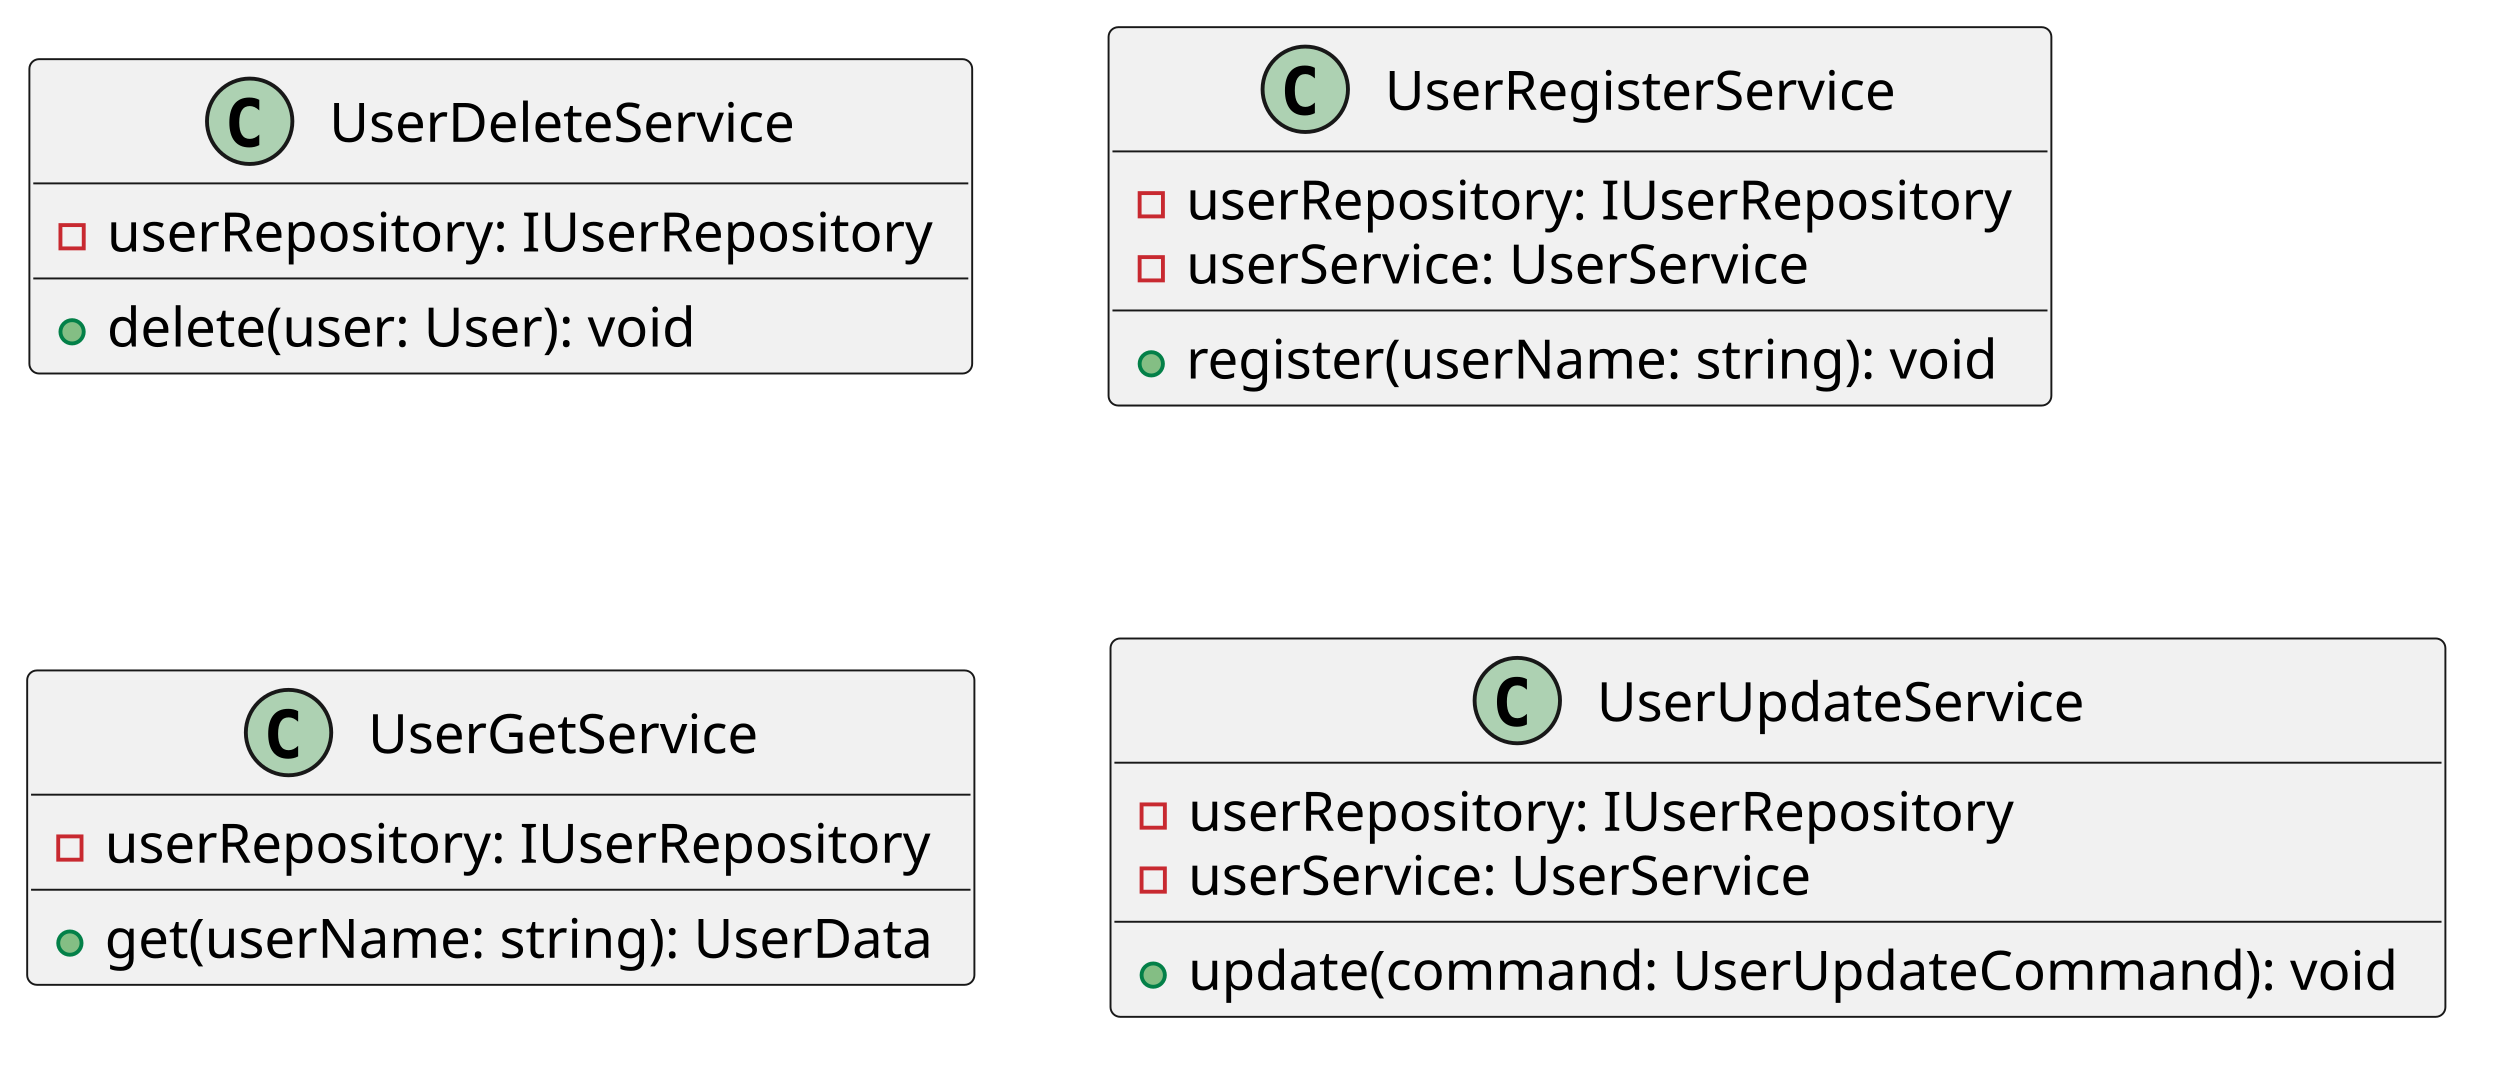
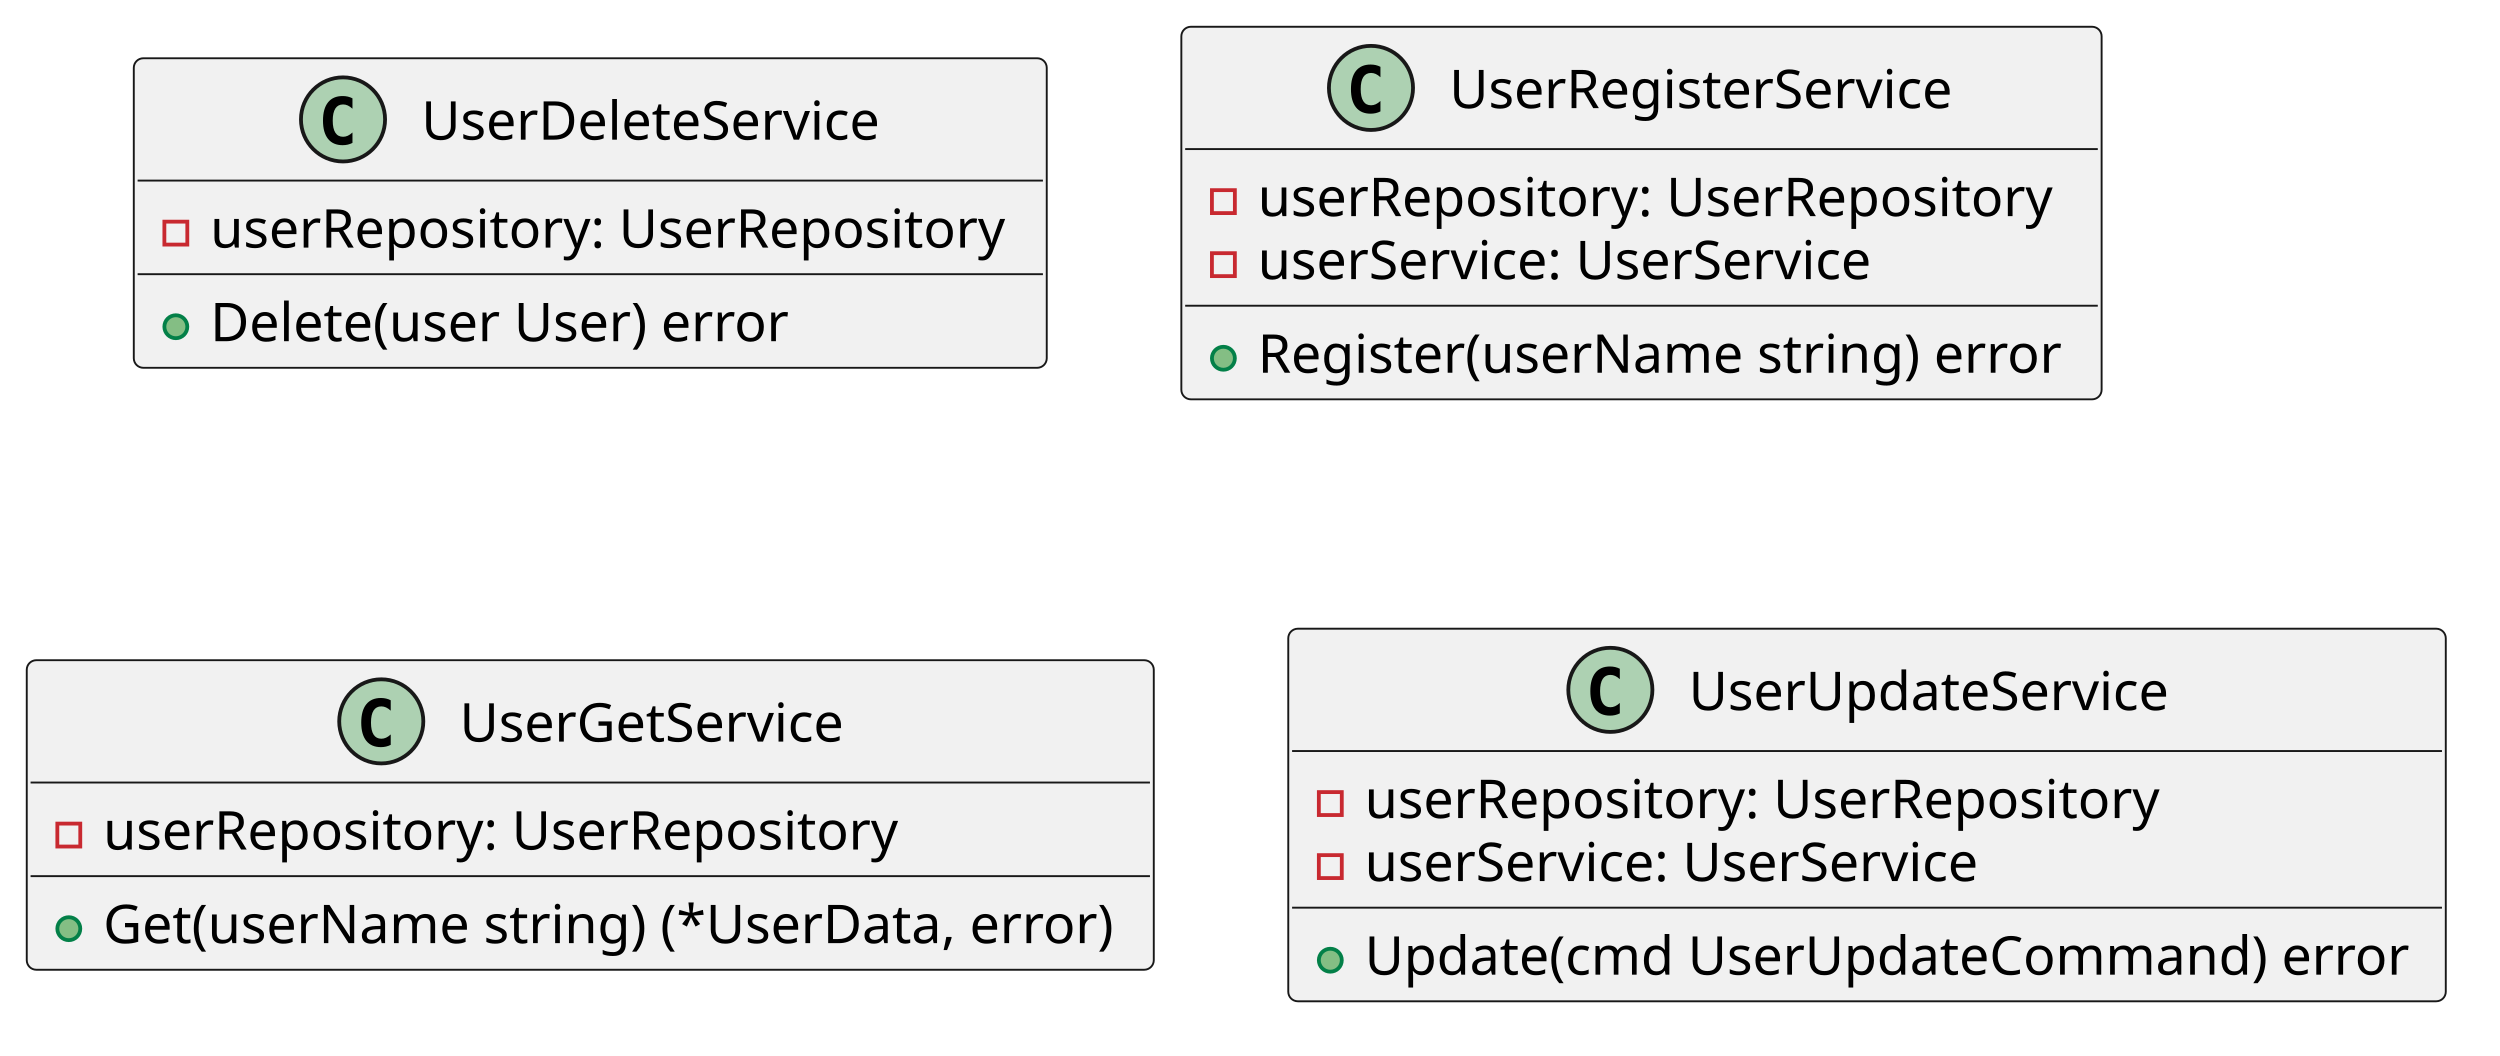
- <svg xmlns="http://www.w3.org/2000/svg" version="1.1" data-diagram-type="CLASS" style="width:644px;height:276px;background:#FFFFFF;" width="644px" height="276px" viewBox="0 0 644 276" zoomAndPan="magnify" preserveAspectRatio="none" contentStyleType="text/css">
+ <svg xmlns="http://www.w3.org/2000/svg" version="1.1" data-diagram-type="CLASS" style="width:654px;height:276px;background:#FFFFFF;" width="654px" height="276px" viewBox="0 0 654 276" zoomAndPan="magnify" preserveAspectRatio="none" contentStyleType="text/css">
  <defs />
  <g font-family="sans-serif" lengthAdjust="spacing">
    <g class="entity" data-qualified-name="UserDeleteService" id="ent0001" data-source-line="1">
-       <rect x="7.57" y="15.24" width="242.863" height="80.977" fill="#F1F1F1" style="stroke:#181818;stroke-width:0.5;" rx="2.5" ry="2.5" />
-       <ellipse cx="64.319" cy="31.24" rx="11" ry="11" fill="#ADD1B2" style="stroke:#181818;stroke-width:1;" />
-       <path d="M66.792,37.383 Q66.211,37.682 65.571,37.831 Q64.932,37.981 64.227,37.981 Q61.72,37.981 60.4,36.329 Q59.08,34.677 59.08,31.556 Q59.08,28.427 60.4,26.775 Q61.72,25.123 64.227,25.123 Q64.932,25.123 65.58,25.272 Q66.227,25.422 66.792,25.72 L66.792,28.443 Q66.161,27.862 65.567,27.592 Q64.974,27.323 64.343,27.323 Q62.998,27.323 62.313,28.389 Q61.629,29.456 61.629,31.556 Q61.629,33.648 62.313,34.714 Q62.998,35.781 64.343,35.781 Q64.974,35.781 65.567,35.511 Q66.161,35.241 66.792,34.66 Z " fill="#000" />
-       <text x="84.819" y="36.531" fill="#000" font-size="14" textLength="120.866">UserDeleteService</text>
-       <line x1="8.57" y1="47.24" x2="249.433" y2="47.24" style="stroke:#181818;stroke-width:0.5;" />
+       <rect x="35" y="15.24" width="238.83" height="80.977" fill="#F1F1F1" style="stroke:#181818;stroke-width:0.5;" rx="2.5" ry="2.5" />
+       <ellipse cx="89.732" cy="31.24" rx="11" ry="11" fill="#ADD1B2" style="stroke:#181818;stroke-width:1;" />
+       <path d="M92.205,37.383 Q91.624,37.682 90.985,37.831 Q90.346,37.981 89.64,37.981 Q87.133,37.981 85.813,36.329 Q84.494,34.677 84.494,31.556 Q84.494,28.427 85.813,26.775 Q87.133,25.123 89.64,25.123 Q90.346,25.123 90.993,25.272 Q91.641,25.422 92.205,25.72 L92.205,28.443 Q91.574,27.862 90.981,27.592 Q90.387,27.323 89.756,27.323 Q88.412,27.323 87.727,28.389 Q87.042,29.456 87.042,31.556 Q87.042,33.648 87.727,34.714 Q88.412,35.781 89.756,35.781 Q90.387,35.781 90.981,35.511 Q91.574,35.241 92.205,34.66 Z " fill="#000" />
+       <text x="110.232" y="36.531" fill="#000" font-size="14" textLength="120.866">UserDeleteService</text>
+       <line x1="36" y1="47.24" x2="272.83" y2="47.24" style="stroke:#181818;stroke-width:0.5;" />
      <g data-visibility-modifier="PRIVATE_FIELD">
-         <rect x="15.57" y="57.984" width="6" height="6" fill="none" style="stroke:#C82930;stroke-width:1;" />
+         <rect x="43" y="57.984" width="6" height="6" fill="none" style="stroke:#C82930;stroke-width:1;" />
      </g>
-       <text x="27.57" y="64.775" fill="#000" font-size="14" textLength="216.863">userRepository: IUserRepository</text>
-       <line x1="8.57" y1="71.728" x2="249.433" y2="71.728" style="stroke:#181818;stroke-width:0.5;" />
+       <text x="55" y="64.775" fill="#000" font-size="14" textLength="212.83">userRepository: UserRepository</text>
+       <line x1="36" y1="71.728" x2="272.83" y2="71.728" style="stroke:#181818;stroke-width:0.5;" />
      <g data-visibility-modifier="PUBLIC_METHOD">
-         <ellipse cx="18.57" cy="85.472" rx="3" ry="3" fill="#84BE84" style="stroke:#038048;stroke-width:1;" />
+         <ellipse cx="46" cy="85.472" rx="3" ry="3" fill="#84BE84" style="stroke:#038048;stroke-width:1;" />
      </g>
-       <text x="27.57" y="89.263" fill="#000" font-size="14" textLength="156.741">delete(user: User): void</text>
+       <text x="55" y="89.263" fill="#000" font-size="14" textLength="154.438">Delete(user User) error</text>
    </g>
    <g class="entity" data-qualified-name="UserRegisterService" id="ent0002" data-source-line="5">
-       <rect x="285.57" y="7" width="242.863" height="97.465" fill="#F1F1F1" style="stroke:#181818;stroke-width:0.5;" rx="2.5" ry="2.5" />
-       <ellipse cx="336.238" cy="23" rx="11" ry="11" fill="#ADD1B2" style="stroke:#181818;stroke-width:1;" />
-       <path d="M338.711,29.143 Q338.13,29.442 337.491,29.591 Q336.852,29.741 336.146,29.741 Q333.639,29.741 332.32,28.089 Q331,26.437 331,23.316 Q331,20.187 332.32,18.535 Q333.639,16.883 336.146,16.883 Q336.852,16.883 337.499,17.032 Q338.147,17.182 338.711,17.48 L338.711,20.203 Q338.08,19.622 337.487,19.352 Q336.893,19.083 336.262,19.083 Q334.918,19.083 334.233,20.149 Q333.548,21.216 333.548,23.316 Q333.548,25.408 334.233,26.474 Q334.918,27.541 336.262,27.541 Q336.893,27.541 337.487,27.271 Q338.08,27.001 338.711,26.42 Z " fill="#000" />
-       <text x="356.738" y="28.291" fill="#000" font-size="14" textLength="133.027">UserRegisterService</text>
-       <line x1="286.57" y1="39" x2="527.433" y2="39" style="stroke:#181818;stroke-width:0.5;" />
+       <rect x="309.04" y="7" width="240.744" height="97.465" fill="#F1F1F1" style="stroke:#181818;stroke-width:0.5;" rx="2.5" ry="2.5" />
+       <ellipse cx="358.648" cy="23" rx="11" ry="11" fill="#ADD1B2" style="stroke:#181818;stroke-width:1;" />
+       <path d="M361.122,29.143 Q360.54,29.442 359.901,29.591 Q359.262,29.741 358.557,29.741 Q356.05,29.741 354.73,28.089 Q353.41,26.437 353.41,23.316 Q353.41,20.187 354.73,18.535 Q356.05,16.883 358.557,16.883 Q359.262,16.883 359.91,17.032 Q360.557,17.182 361.122,17.48 L361.122,20.203 Q360.491,19.622 359.897,19.352 Q359.304,19.083 358.673,19.083 Q357.328,19.083 356.643,20.149 Q355.958,21.216 355.958,23.316 Q355.958,25.408 356.643,26.474 Q357.328,27.541 358.673,27.541 Q359.304,27.541 359.897,27.271 Q360.491,27.001 361.122,26.42 Z " fill="#000" />
+       <text x="379.148" y="28.291" fill="#000" font-size="14" textLength="133.027">UserRegisterService</text>
+       <line x1="310.04" y1="39" x2="548.784" y2="39" style="stroke:#181818;stroke-width:0.5;" />
      <g data-visibility-modifier="PRIVATE_FIELD">
-         <rect x="293.57" y="49.744" width="6" height="6" fill="none" style="stroke:#C82930;stroke-width:1;" />
+         <rect x="317.04" y="49.744" width="6" height="6" fill="none" style="stroke:#C82930;stroke-width:1;" />
      </g>
-       <text x="305.57" y="56.535" fill="#000" font-size="14" textLength="216.863">userRepository: IUserRepository</text>
+       <text x="329.04" y="56.535" fill="#000" font-size="14" textLength="212.83">userRepository: UserRepository</text>
      <g data-visibility-modifier="PRIVATE_FIELD">
-         <rect x="293.57" y="66.232" width="6" height="6" fill="none" style="stroke:#C82930;stroke-width:1;" />
+         <rect x="317.04" y="66.232" width="6" height="6" fill="none" style="stroke:#C82930;stroke-width:1;" />
      </g>
-       <text x="305.57" y="73.023" fill="#000" font-size="14" textLength="163.242">userService: UserService</text>
-       <line x1="286.57" y1="79.977" x2="527.433" y2="79.977" style="stroke:#181818;stroke-width:0.5;" />
+       <text x="329.04" y="73.023" fill="#000" font-size="14" textLength="163.242">userService: UserService</text>
+       <line x1="310.04" y1="79.977" x2="548.784" y2="79.977" style="stroke:#181818;stroke-width:0.5;" />
      <g data-visibility-modifier="PUBLIC_METHOD">
-         <ellipse cx="296.57" cy="93.721" rx="3" ry="3" fill="#84BE84" style="stroke:#038048;stroke-width:1;" />
+         <ellipse cx="320.04" cy="93.721" rx="3" ry="3" fill="#84BE84" style="stroke:#038048;stroke-width:1;" />
      </g>
-       <text x="305.57" y="97.512" fill="#000" font-size="14" textLength="215.599">register(userName: string): void</text>
+       <text x="329.04" y="97.512" fill="#000" font-size="14" textLength="214.744">Register(userName string) error</text>
    </g>
    <g class="entity" data-qualified-name="UserGetService" id="ent0003" data-source-line="10">
-       <rect x="7" y="172.71" width="244.005" height="80.977" fill="#F1F1F1" style="stroke:#181818;stroke-width:0.5;" rx="2.5" ry="2.5" />
-       <ellipse cx="74.327" cy="188.71" rx="11" ry="11" fill="#ADD1B2" style="stroke:#181818;stroke-width:1;" />
-       <path d="M76.8,194.853 Q76.219,195.152 75.58,195.301 Q74.941,195.451 74.235,195.451 Q71.729,195.451 70.409,193.799 Q69.089,192.147 69.089,189.026 Q69.089,185.897 70.409,184.245 Q71.729,182.593 74.235,182.593 Q74.941,182.593 75.588,182.742 Q76.236,182.892 76.8,183.19 L76.8,185.913 Q76.169,185.332 75.576,185.062 Q74.982,184.793 74.352,184.793 Q73.007,184.793 72.322,185.859 Q71.637,186.926 71.637,189.026 Q71.637,191.118 72.322,192.184 Q73.007,193.251 74.352,193.251 Q74.982,193.251 75.576,192.981 Q76.169,192.711 76.8,192.13 Z " fill="#000" />
-       <text x="94.827" y="194.001" fill="#000" font-size="14" textLength="100.851">UserGetService</text>
-       <line x1="8" y1="204.71" x2="250.005" y2="204.71" style="stroke:#181818;stroke-width:0.5;" />
+       <rect x="7" y="172.71" width="294.83" height="80.977" fill="#F1F1F1" style="stroke:#181818;stroke-width:0.5;" rx="2.5" ry="2.5" />
+       <ellipse cx="99.74" cy="188.71" rx="11" ry="11" fill="#ADD1B2" style="stroke:#181818;stroke-width:1;" />
+       <path d="M102.213,194.853 Q101.632,195.152 100.993,195.301 Q100.354,195.451 99.648,195.451 Q97.141,195.451 95.821,193.799 Q94.501,192.147 94.501,189.026 Q94.501,185.897 95.821,184.245 Q97.141,182.593 99.648,182.593 Q100.354,182.593 101.001,182.742 Q101.648,182.892 102.213,183.19 L102.213,185.913 Q101.582,185.332 100.989,185.062 Q100.395,184.793 99.764,184.793 Q98.419,184.793 97.735,185.859 Q97.05,186.926 97.05,189.026 Q97.05,191.118 97.735,192.184 Q98.419,193.251 99.764,193.251 Q100.395,193.251 100.989,192.981 Q101.582,192.711 102.213,192.13 Z " fill="#000" />
+       <text x="120.24" y="194.001" fill="#000" font-size="14" textLength="100.851">UserGetService</text>
+       <line x1="8" y1="204.71" x2="300.83" y2="204.71" style="stroke:#181818;stroke-width:0.5;" />
      <g data-visibility-modifier="PRIVATE_FIELD">
        <rect x="15" y="215.454" width="6" height="6" fill="none" style="stroke:#C82930;stroke-width:1;" />
      </g>
-       <text x="27" y="222.245" fill="#000" font-size="14" textLength="216.863">userRepository: IUserRepository</text>
-       <line x1="8" y1="229.198" x2="250.005" y2="229.198" style="stroke:#181818;stroke-width:0.5;" />
+       <text x="27" y="222.245" fill="#000" font-size="14" textLength="212.83">userRepository: UserRepository</text>
+       <line x1="8" y1="229.198" x2="300.83" y2="229.198" style="stroke:#181818;stroke-width:0.5;" />
      <g data-visibility-modifier="PUBLIC_METHOD">
        <ellipse cx="18" cy="242.942" rx="3" ry="3" fill="#84BE84" style="stroke:#038048;stroke-width:1;" />
      </g>
-       <text x="27" y="246.733" fill="#000" font-size="14" textLength="218.005">get(userName: string): UserData</text>
+       <text x="27" y="246.733" fill="#000" font-size="14" textLength="268.83">Get(userName string) (*UserData, error)</text>
    </g>
    <g class="entity" data-qualified-name="UserUpdateService" id="ent0004" data-source-line="14">
-       <rect x="286.07" y="164.47" width="343.864" height="97.465" fill="#F1F1F1" style="stroke:#181818;stroke-width:0.5;" rx="2.5" ry="2.5" />
-       <ellipse cx="390.858" cy="180.47" rx="11" ry="11" fill="#ADD1B2" style="stroke:#181818;stroke-width:1;" />
-       <path d="M393.331,186.613 Q392.75,186.912 392.111,187.061 Q391.472,187.211 390.766,187.211 Q388.259,187.211 386.94,185.559 Q385.62,183.907 385.62,180.786 Q385.62,177.657 386.94,176.005 Q388.259,174.353 390.766,174.353 Q391.472,174.353 392.119,174.502 Q392.767,174.652 393.331,174.95 L393.331,177.673 Q392.7,177.092 392.107,176.822 Q391.513,176.553 390.883,176.553 Q389.538,176.553 388.853,177.619 Q388.168,178.686 388.168,180.786 Q388.168,182.878 388.853,183.944 Q389.538,185.011 390.883,185.011 Q391.513,185.011 392.107,184.741 Q392.7,184.471 393.331,183.89 Z " fill="#000" />
-       <text x="411.358" y="185.761" fill="#000" font-size="14" textLength="125.788">UserUpdateService</text>
-       <line x1="287.07" y1="196.47" x2="628.934" y2="196.47" style="stroke:#181818;stroke-width:0.5;" />
+       <rect x="337.01" y="164.47" width="302.808" height="97.465" fill="#F1F1F1" style="stroke:#181818;stroke-width:0.5;" rx="2.5" ry="2.5" />
+       <ellipse cx="421.27" cy="180.47" rx="11" ry="11" fill="#ADD1B2" style="stroke:#181818;stroke-width:1;" />
+       <path d="M423.743,186.613 Q423.162,186.912 422.523,187.061 Q421.884,187.211 421.178,187.211 Q418.671,187.211 417.351,185.559 Q416.031,183.907 416.031,180.786 Q416.031,177.657 417.351,176.005 Q418.671,174.353 421.178,174.353 Q421.884,174.353 422.531,174.502 Q423.178,174.652 423.743,174.95 L423.743,177.673 Q423.112,177.092 422.519,176.822 Q421.925,176.553 421.294,176.553 Q419.949,176.553 419.265,177.619 Q418.58,178.686 418.58,180.786 Q418.58,182.878 419.265,183.944 Q419.949,185.011 421.294,185.011 Q421.925,185.011 422.519,184.741 Q423.112,184.471 423.743,183.89 Z " fill="#000" />
+       <text x="441.77" y="185.761" fill="#000" font-size="14" textLength="125.788">UserUpdateService</text>
+       <line x1="338.01" y1="196.47" x2="638.818" y2="196.47" style="stroke:#181818;stroke-width:0.5;" />
      <g data-visibility-modifier="PRIVATE_FIELD">
-         <rect x="294.07" y="207.214" width="6" height="6" fill="none" style="stroke:#C82930;stroke-width:1;" />
+         <rect x="345.01" y="207.214" width="6" height="6" fill="none" style="stroke:#C82930;stroke-width:1;" />
      </g>
-       <text x="306.07" y="214.005" fill="#000" font-size="14" textLength="216.863">userRepository: IUserRepository</text>
+       <text x="357.01" y="214.005" fill="#000" font-size="14" textLength="212.83">userRepository: UserRepository</text>
      <g data-visibility-modifier="PRIVATE_FIELD">
-         <rect x="294.07" y="223.702" width="6" height="6" fill="none" style="stroke:#C82930;stroke-width:1;" />
+         <rect x="345.01" y="223.702" width="6" height="6" fill="none" style="stroke:#C82930;stroke-width:1;" />
      </g>
-       <text x="306.07" y="230.493" fill="#000" font-size="14" textLength="163.242">userService: UserService</text>
-       <line x1="287.07" y1="237.447" x2="628.934" y2="237.447" style="stroke:#181818;stroke-width:0.5;" />
+       <text x="357.01" y="230.493" fill="#000" font-size="14" textLength="163.242">userService: UserService</text>
+       <line x1="338.01" y1="237.447" x2="638.818" y2="237.447" style="stroke:#181818;stroke-width:0.5;" />
      <g data-visibility-modifier="PUBLIC_METHOD">
-         <ellipse cx="297.07" cy="251.191" rx="3" ry="3" fill="#84BE84" style="stroke:#038048;stroke-width:1;" />
+         <ellipse cx="348.01" cy="251.191" rx="3" ry="3" fill="#84BE84" style="stroke:#038048;stroke-width:1;" />
      </g>
-       <text x="306.07" y="254.982" fill="#000" font-size="14" textLength="317.864">update(command: UserUpdateCommand): void</text>
+       <text x="357.01" y="254.982" fill="#000" font-size="14" textLength="276.808">Update(cmd UserUpdateCommand) error</text>
    </g>
  </g>
</svg>
